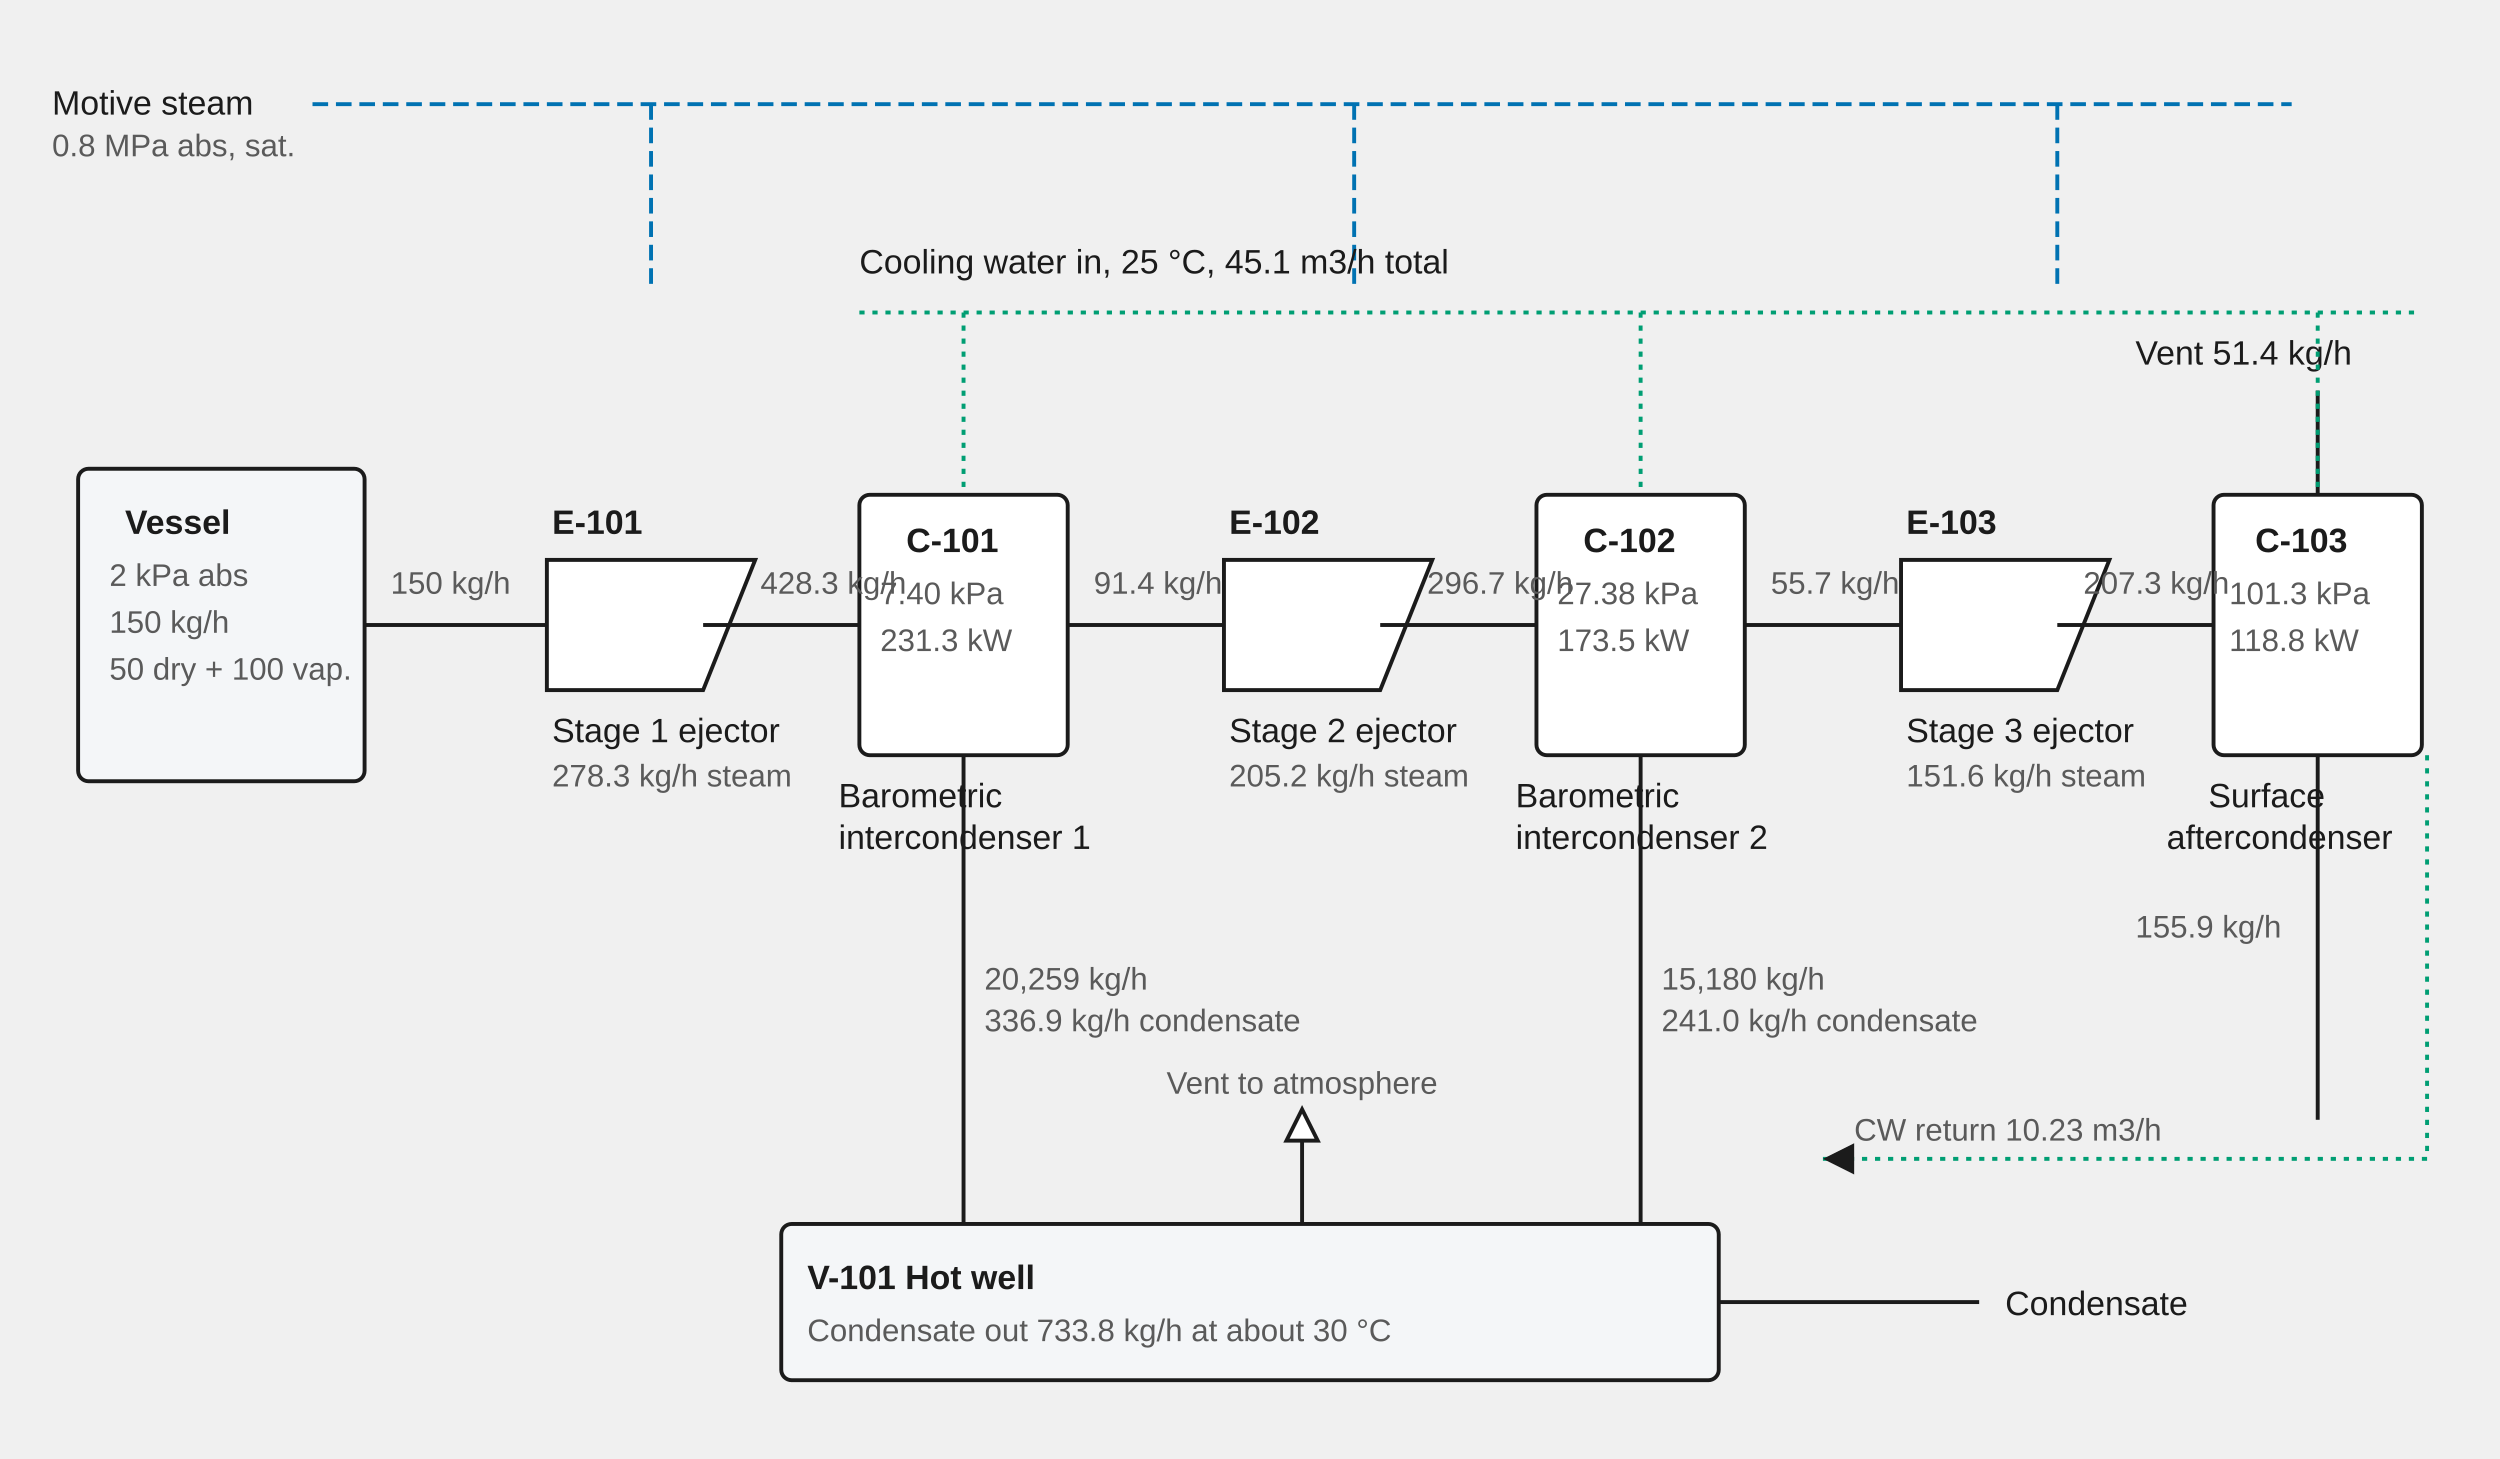
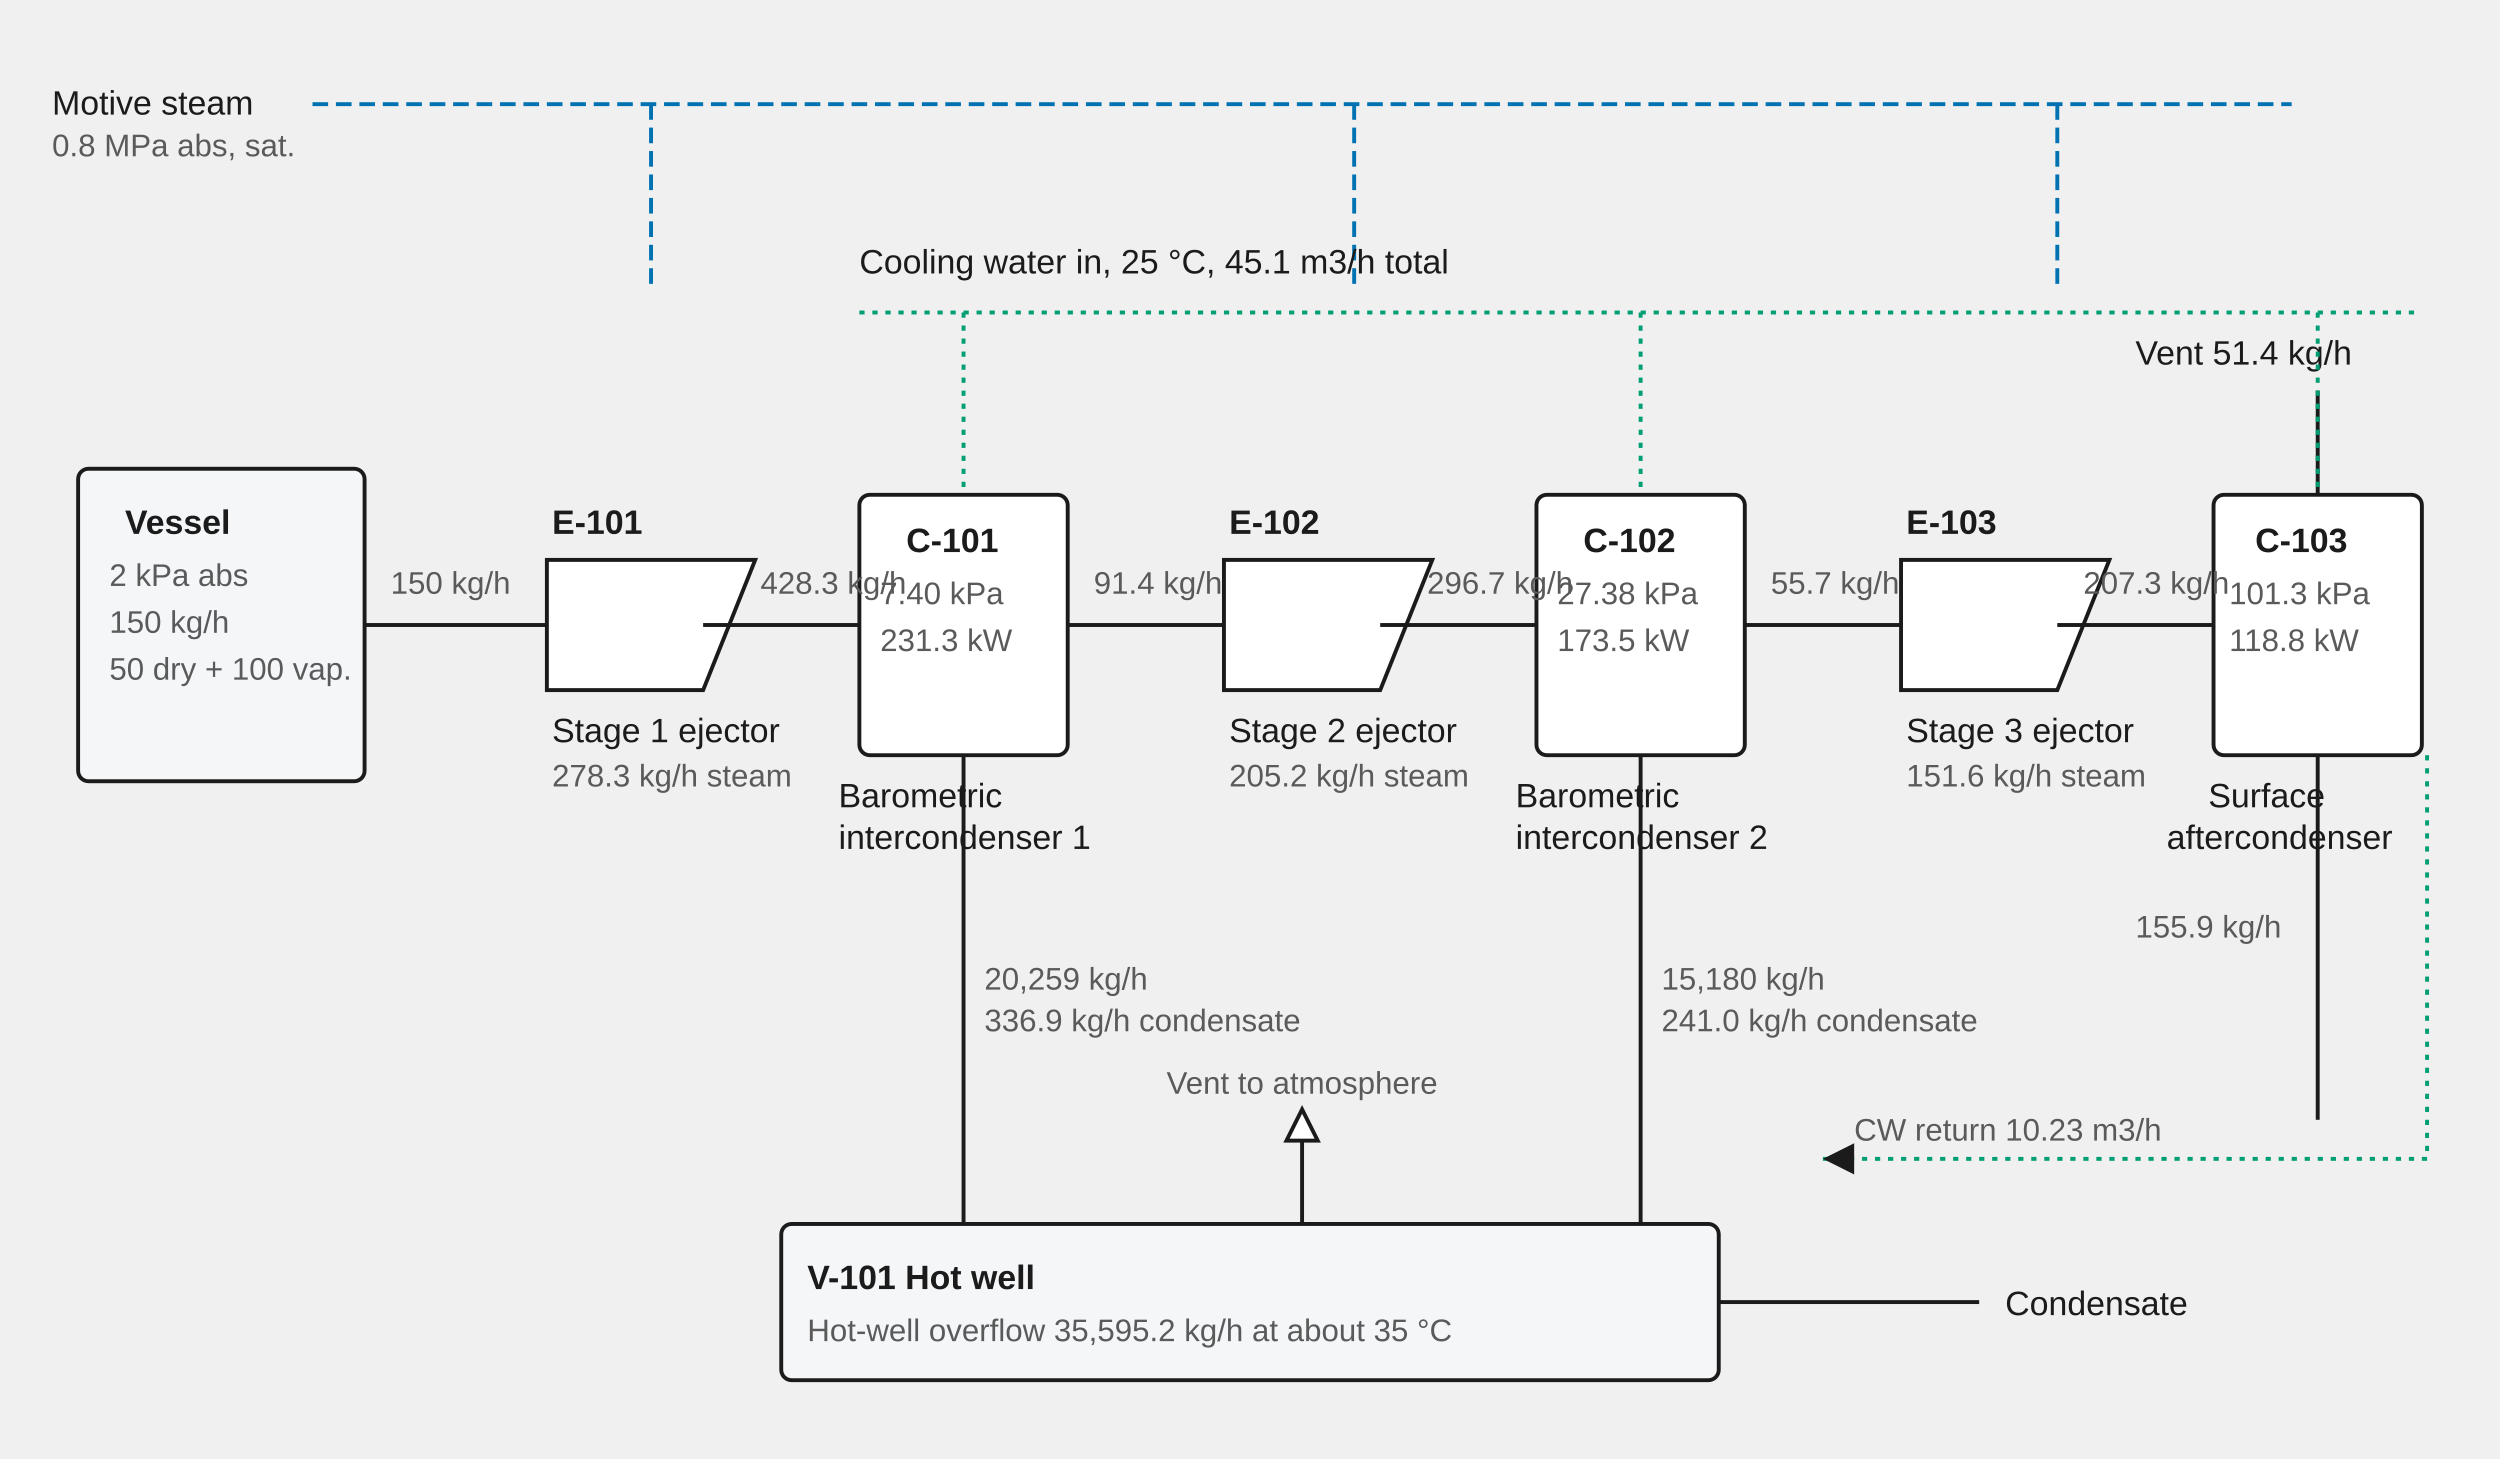
<svg xmlns="http://www.w3.org/2000/svg" viewBox="0 0 960 560" width="960" height="560" role="img" aria-label="Three-stage steam ejector vacuum system flowsheet">
  <style>
  .box{fill:#ffffff;stroke:#1b1b1b;stroke-width:1.5}
  .ves{fill:#f4f6f8;stroke:#1b1b1b;stroke-width:1.5}
  .pipe{fill:none;stroke:#1b1b1b;stroke-width:1.5}
  .steam{fill:none;stroke:#0072B2;stroke-width:1.5;stroke-dasharray:6 3}
  .cw{fill:none;stroke:#009E73;stroke-width:1.5;stroke-dasharray:2 3}
  .lbl{font-family:Arial,Helvetica,sans-serif;font-size:13px;fill:#1b1b1b}
  .sm{font-family:Arial,Helvetica,sans-serif;font-size:12px;fill:#5a5a5a}
  .tag{font-family:Arial,Helvetica,sans-serif;font-size:13px;font-weight:bold;fill:#1b1b1b}
</style>
  <line class="steam" x1="120" y1="40" x2="880" y2="40" />
  <text class="lbl" x="20" y="44">Motive steam</text>
  <text class="sm" x="20" y="60">0.8 MPa abs, sat.</text>
  <line class="steam" x1="250" y1="40" x2="250" y2="110" />
  <line class="steam" x1="520" y1="40" x2="520" y2="110" />
  <line class="steam" x1="790" y1="40" x2="790" y2="110" />
  <rect class="ves" x="30" y="180" width="110" height="120" rx="4" />
  <text class="tag" x="48" y="205">Vessel</text>
  <text class="sm" x="42" y="225">2 kPa abs</text>
  <text class="sm" x="42" y="243">150 kg/h</text>
  <text class="sm" x="42" y="261">50 dry + 100 vap.</text>
  <line class="pipe" x1="140" y1="240" x2="210" y2="240" />
  <polygon class="box" points="210,215 290,215 270,265 210,265" />
  <text class="tag" x="212" y="205">E-101</text>
  <text class="lbl" x="212" y="285">Stage 1 ejector</text>
  <text class="sm" x="212" y="302">278.3 kg/h steam</text>
  <line class="pipe" x1="270" y1="240" x2="330" y2="240" />
  <rect class="box" x="330" y="190" width="80" height="100" rx="4" />
  <text class="tag" x="348" y="212">C-101</text>
  <text class="sm" x="338" y="232">7.40 kPa</text>
  <text class="sm" x="338" y="250">231.3 kW</text>
  <text class="lbl" x="322" y="310">Barometric</text>
  <text class="lbl" x="322" y="326">intercondenser 1</text>
  <line class="pipe" x1="410" y1="240" x2="470" y2="240" />
  <polygon class="box" points="470,215 550,215 530,265 470,265" />
  <text class="tag" x="472" y="205">E-102</text>
  <text class="lbl" x="472" y="285">Stage 2 ejector</text>
  <text class="sm" x="472" y="302">205.2 kg/h steam</text>
  <line class="pipe" x1="530" y1="240" x2="590" y2="240" />
  <rect class="box" x="590" y="190" width="80" height="100" rx="4" />
  <text class="tag" x="608" y="212">C-102</text>
  <text class="sm" x="598" y="232">27.38 kPa</text>
  <text class="sm" x="598" y="250">173.5 kW</text>
  <text class="lbl" x="582" y="310">Barometric</text>
  <text class="lbl" x="582" y="326">intercondenser 2</text>
  <line class="pipe" x1="670" y1="240" x2="730" y2="240" />
  <polygon class="box" points="730,215 810,215 790,265 730,265" />
  <text class="tag" x="732" y="205">E-103</text>
  <text class="lbl" x="732" y="285">Stage 3 ejector</text>
  <text class="sm" x="732" y="302">151.6 kg/h steam</text>
  <line class="pipe" x1="790" y1="240" x2="850" y2="240" />
  <rect class="box" x="850" y="190" width="80" height="100" rx="4" />
  <text class="tag" x="866" y="212">C-103</text>
  <text class="sm" x="856" y="232">101.3 kPa</text>
  <text class="sm" x="856" y="250">118.8 kW</text>
  <text class="lbl" x="848" y="310">Surface</text>
  <text class="lbl" x="832" y="326">aftercondenser</text>
  <line class="pipe" x1="890" y1="190" x2="890" y2="150" />
  <text class="lbl" x="820" y="140">Vent 51.4 kg/h</text>
  <line class="cw" x1="370" y1="120" x2="370" y2="190" />
  <line class="cw" x1="630" y1="120" x2="630" y2="190" />
  <line class="cw" x1="890" y1="120" x2="890" y2="190" />
  <line class="cw" x1="330" y1="120" x2="930" y2="120" />
  <text class="lbl" x="330" y="105">Cooling water in, 25 °C, 45.1 m3/h total</text>
  <line class="pipe" x1="370" y1="290" x2="370" y2="470" />
  <line class="pipe" x1="630" y1="290" x2="630" y2="470" />
  <line class="pipe" x1="890" y1="290" x2="890" y2="430" />
  <text class="sm" x="378" y="380">20,259 kg/h</text>
  <text class="sm" x="378" y="396">336.9 kg/h condensate</text>
  <text class="sm" x="638" y="380">15,180 kg/h</text>
  <text class="sm" x="638" y="396">241.0 kg/h condensate</text>
  <text class="sm" x="820" y="360">155.9 kg/h</text>
  <rect class="ves" x="300" y="470" width="360" height="60" rx="4" />
  <text class="tag" x="310" y="495">V-101 Hot well</text>
-   <text class="sm" x="310" y="515">Condensate out 733.8 kg/h at about 30 °C</text>
+   <text class="sm" x="310" y="515">Hot-well overflow 35,595.2 kg/h at about 35 °C</text>
  <line class="pipe" x1="660" y1="500" x2="760" y2="500" />
  <text class="lbl" x="770" y="505">Condensate</text>
  <line class="pipe" x1="500" y1="470" x2="500" y2="438" />
  <polygon class="box" points="500,426 494,438 506,438" />
  <text class="sm" x="500" y="420" text-anchor="middle">Vent to atmosphere</text>
  <line class="cw" x1="932" y1="290" x2="932" y2="445" />
  <line class="cw" x1="932" y1="445" x2="700" y2="445" />
  <polygon points="700,445 712,439 712,451" fill="#1b1b1b" />
  <text class="sm" x="712" y="438">CW return 10.23 m3/h</text>
  <text class="sm" x="150" y="228">150 kg/h</text>
  <text class="sm" x="292" y="228">428.3 kg/h</text>
  <text class="sm" x="420" y="228">91.4 kg/h</text>
  <text class="sm" x="548" y="228">296.7 kg/h</text>
  <text class="sm" x="680" y="228">55.7 kg/h</text>
  <text class="sm" x="800" y="228">207.3 kg/h</text>
</svg>
